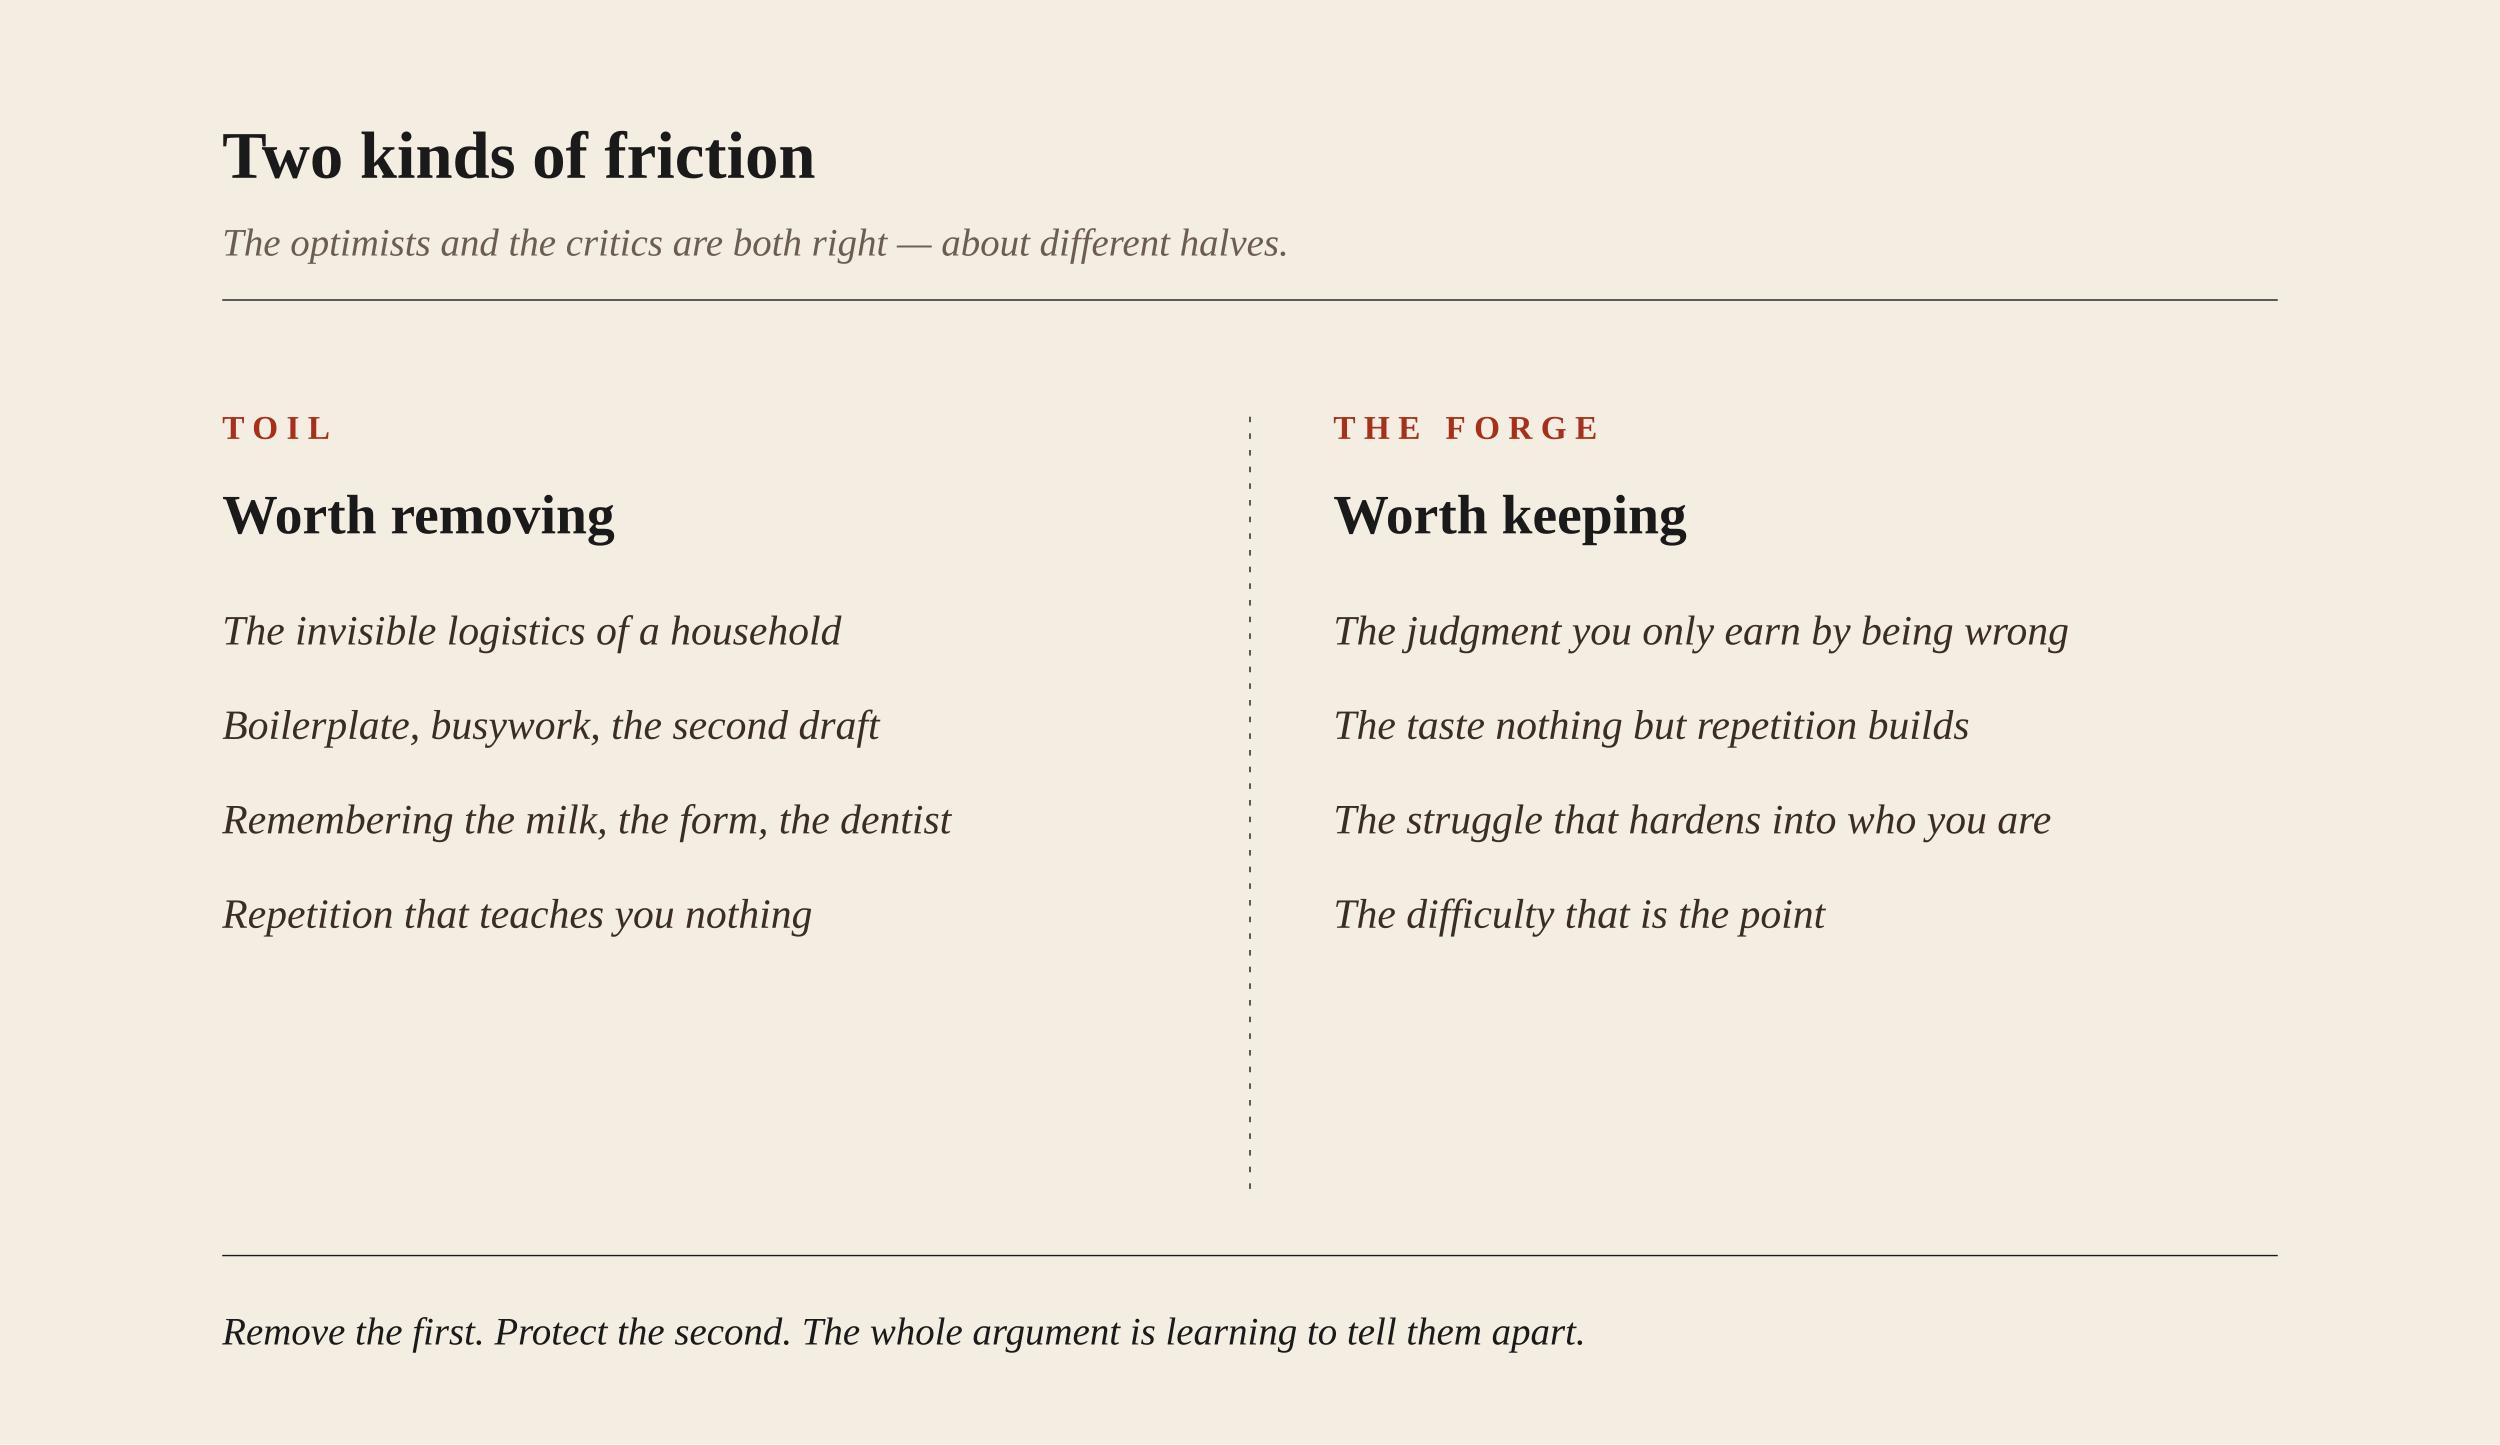
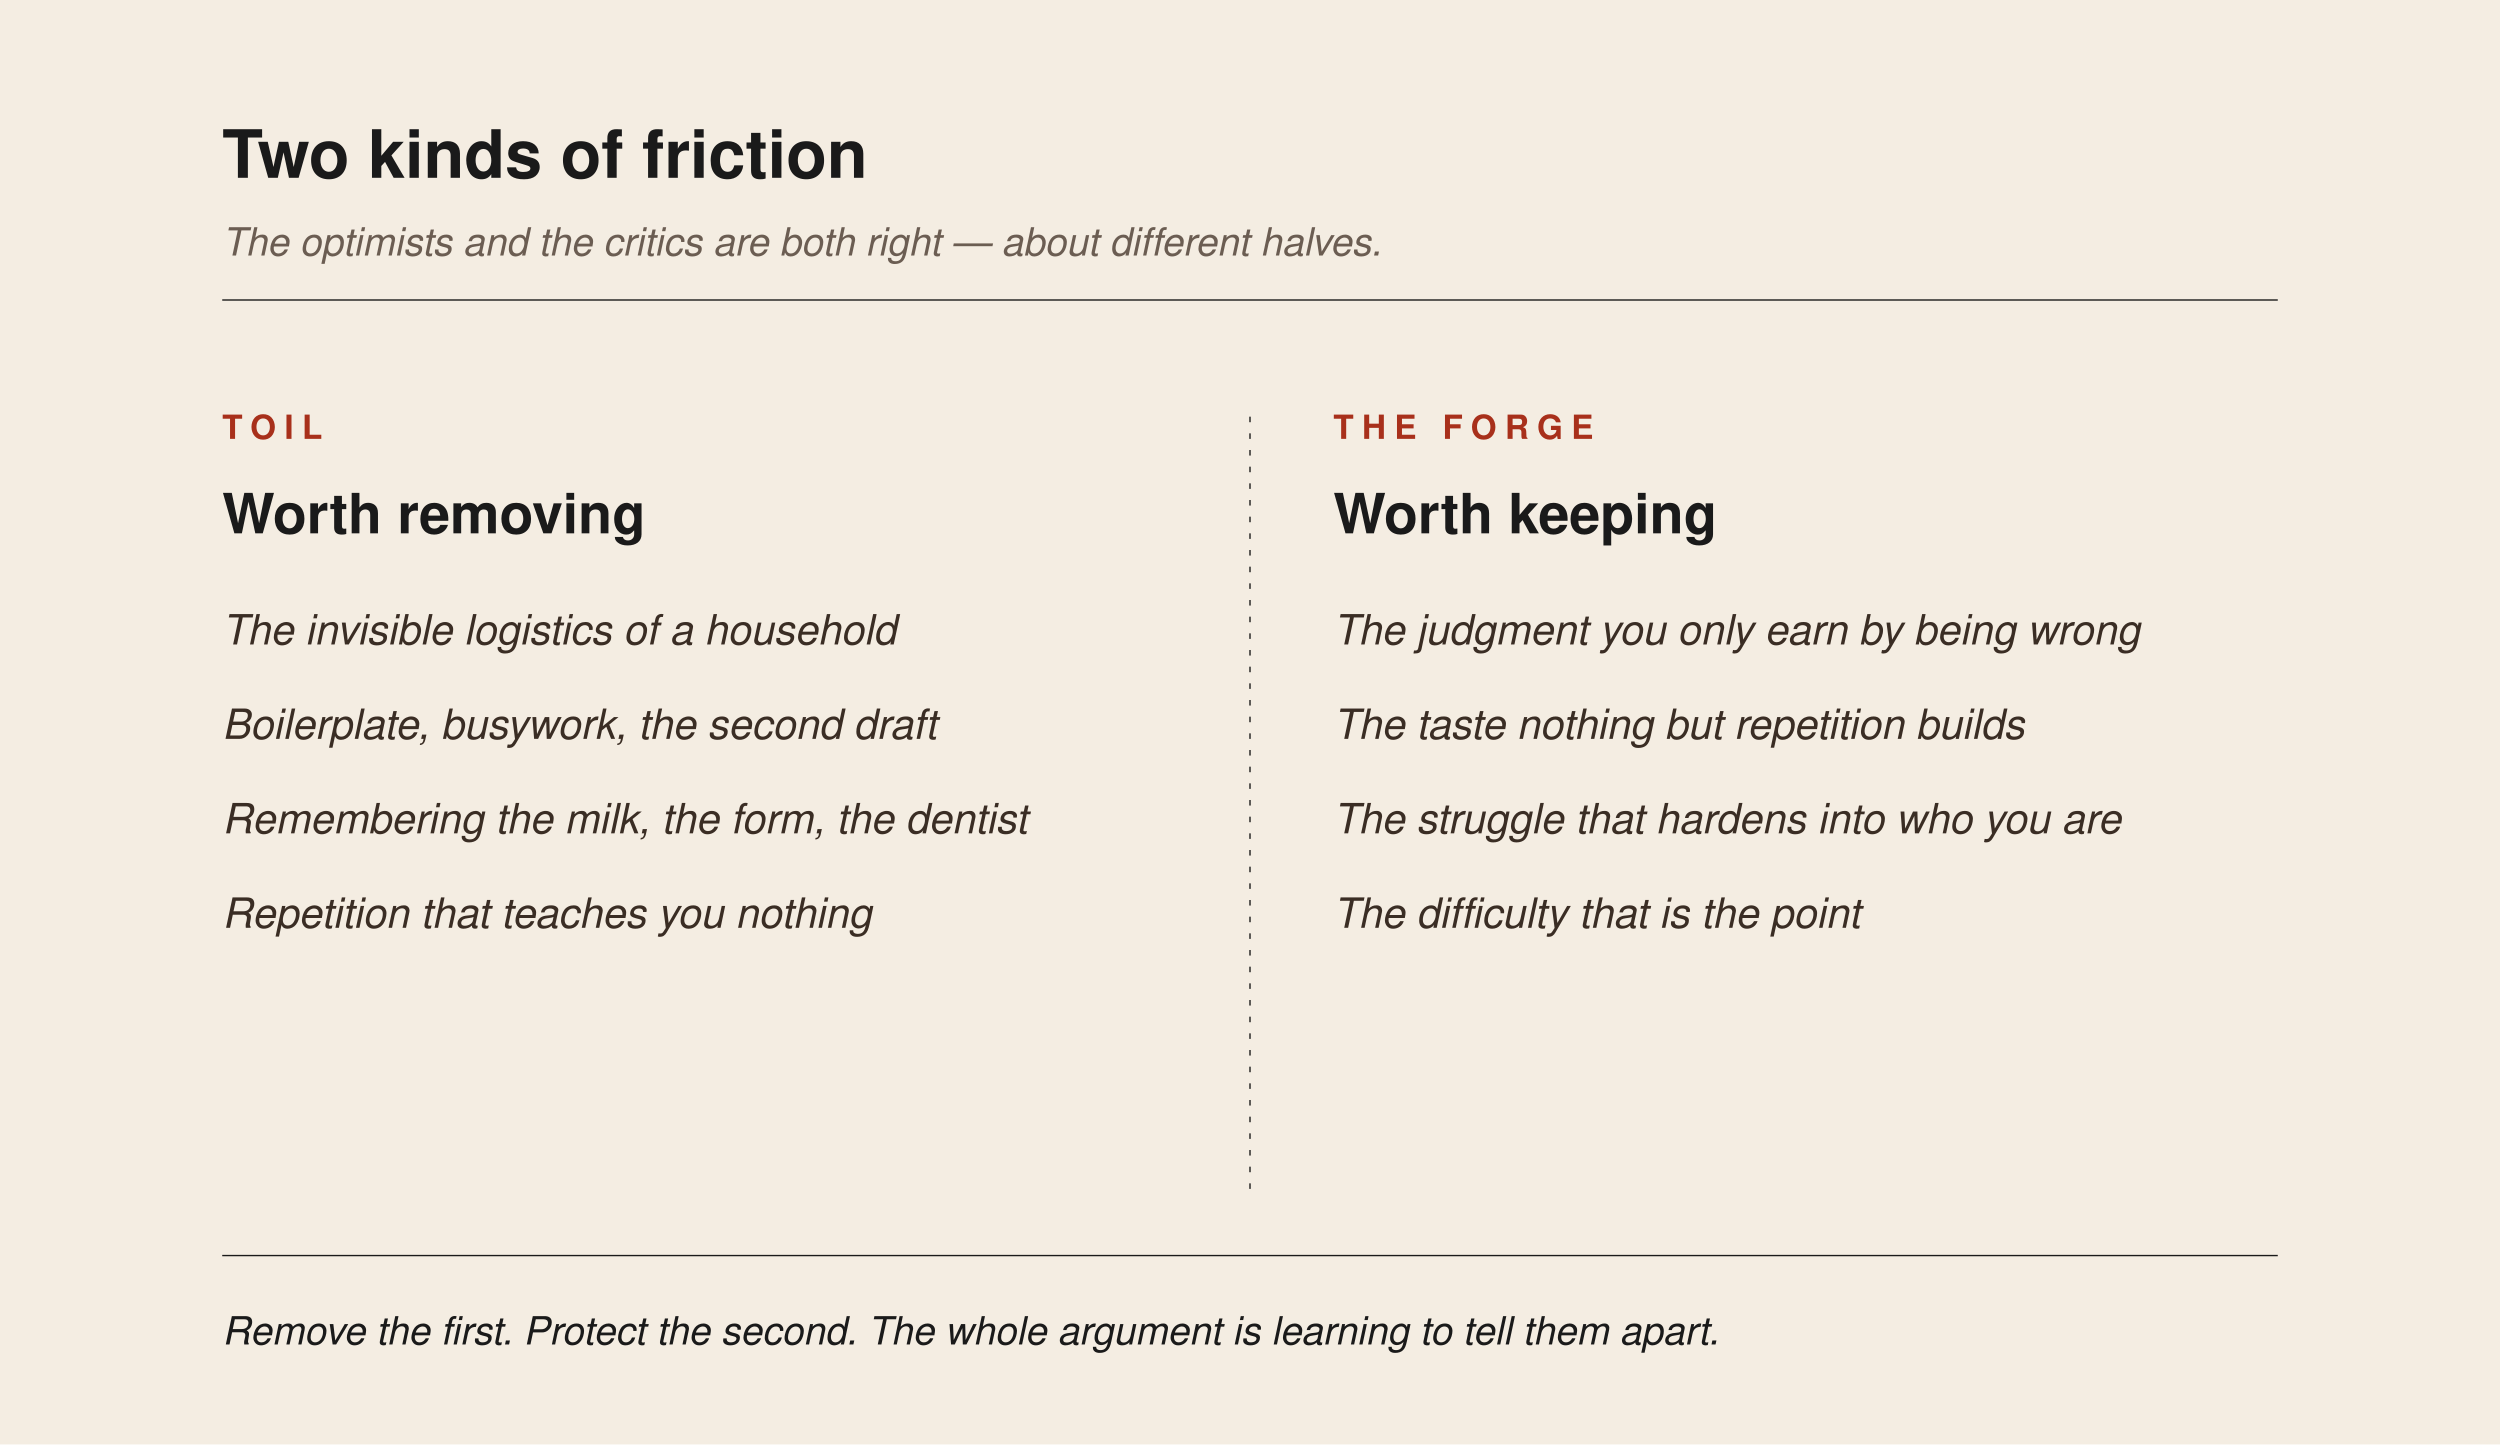
- <svg xmlns="http://www.w3.org/2000/svg" viewBox="0 0 900 520" font-family="Georgia, 'Times New Roman', serif">
+ <svg xmlns="http://www.w3.org/2000/svg" viewBox="0 0 900 520" font-family="'Helvetica Neue', Helvetica, Arial, sans-serif">
  <rect width="900" height="520" fill="#F4EDE2" />
  <text x="80" y="64" fill="#1A1A1A" font-size="24" font-weight="700">Two kinds of friction</text>
  <text x="80" y="92" fill="#6B5D52" font-size="14" font-style="italic">The optimists and the critics are both right — about different halves.</text>
  <line x1="80" y1="108" x2="820" y2="108" stroke="#1A1A1A" stroke-width="0.5" />
  <line x1="450" y1="150" x2="450" y2="430" stroke="#1A1A1A" stroke-width="0.5" stroke-dasharray="2 4" />
  <text x="80" y="158" fill="#A8301B" font-size="12" font-weight="700" letter-spacing="3">TOIL</text>
  <text x="80" y="192" fill="#1A1A1A" font-size="20" font-weight="700">Worth removing</text>
  <g fill="#3A2D24" font-size="15" font-style="italic">
    <text x="80" y="232">The invisible logistics of a household</text>
    <text x="80" y="266">Boilerplate, busywork, the second draft</text>
    <text x="80" y="300">Remembering the milk, the form, the dentist</text>
    <text x="80" y="334">Repetition that teaches you nothing</text>
  </g>
  <text x="480" y="158" fill="#A8301B" font-size="12" font-weight="700" letter-spacing="3">THE FORGE</text>
  <text x="480" y="192" fill="#1A1A1A" font-size="20" font-weight="700">Worth keeping</text>
  <g fill="#3A2D24" font-size="15" font-style="italic">
    <text x="480" y="232">The judgment you only earn by being wrong</text>
    <text x="480" y="266">The taste nothing but repetition builds</text>
    <text x="480" y="300">The struggle that hardens into who you are</text>
    <text x="480" y="334">The difficulty that is the point</text>
  </g>
  <line x1="80" y1="452" x2="820" y2="452" stroke="#1A1A1A" stroke-width="0.5" />
  <text x="80" y="484" fill="#1A1A1A" font-size="14" font-style="italic">Remove the first. Protect the second. The whole argument is learning to tell them apart.</text>
</svg>
